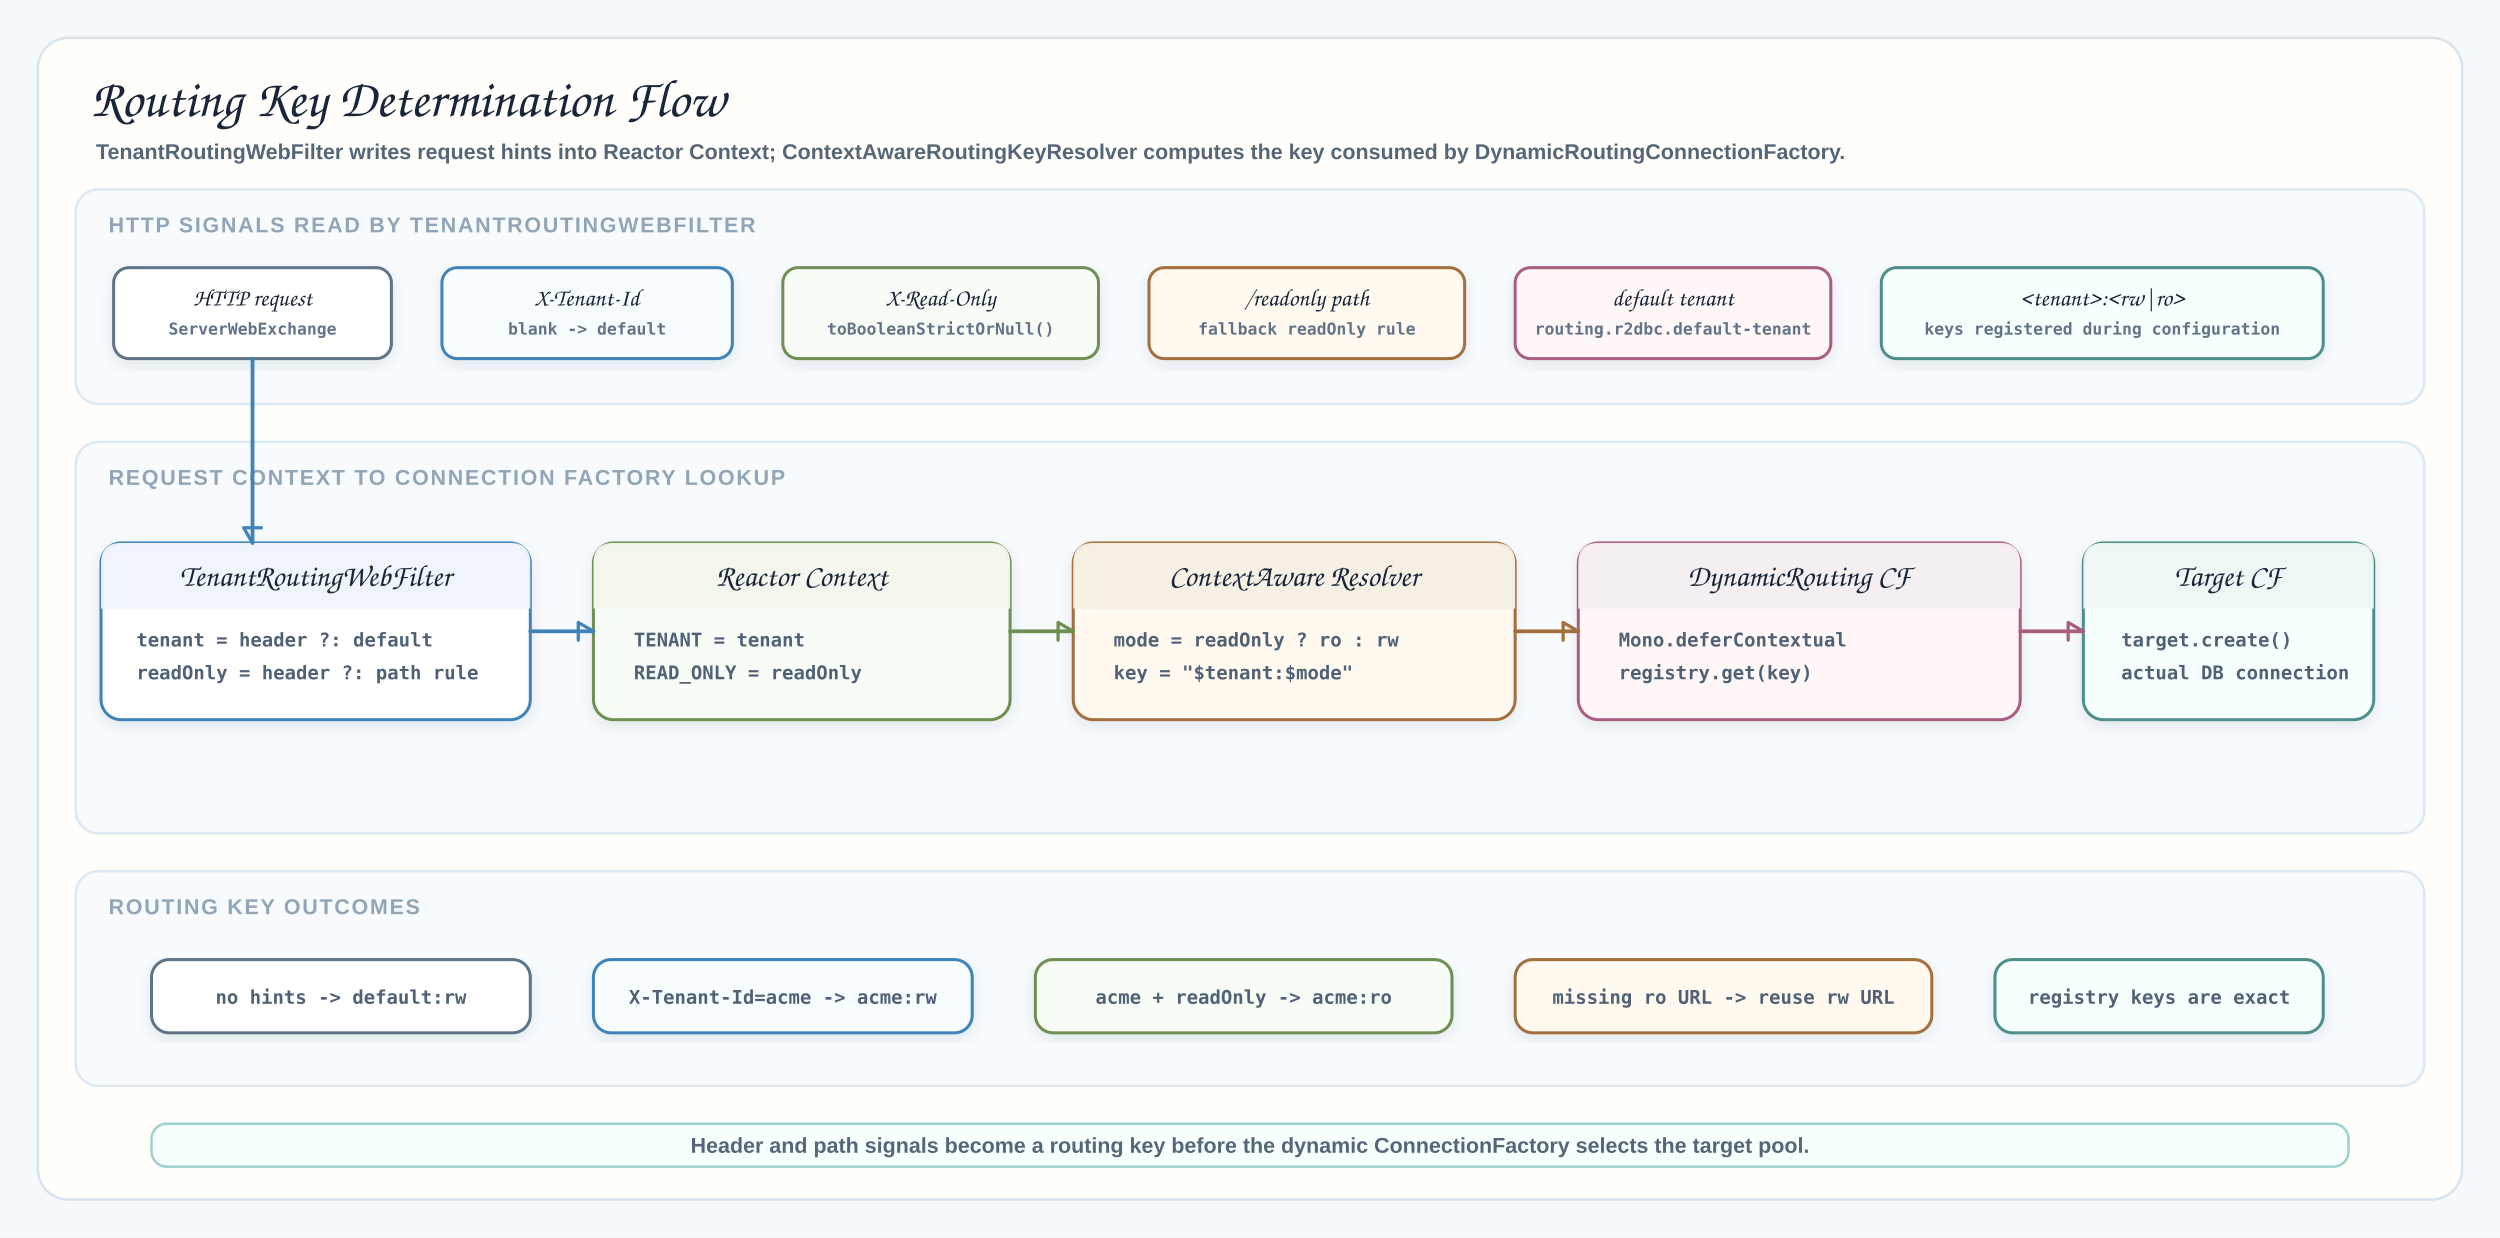
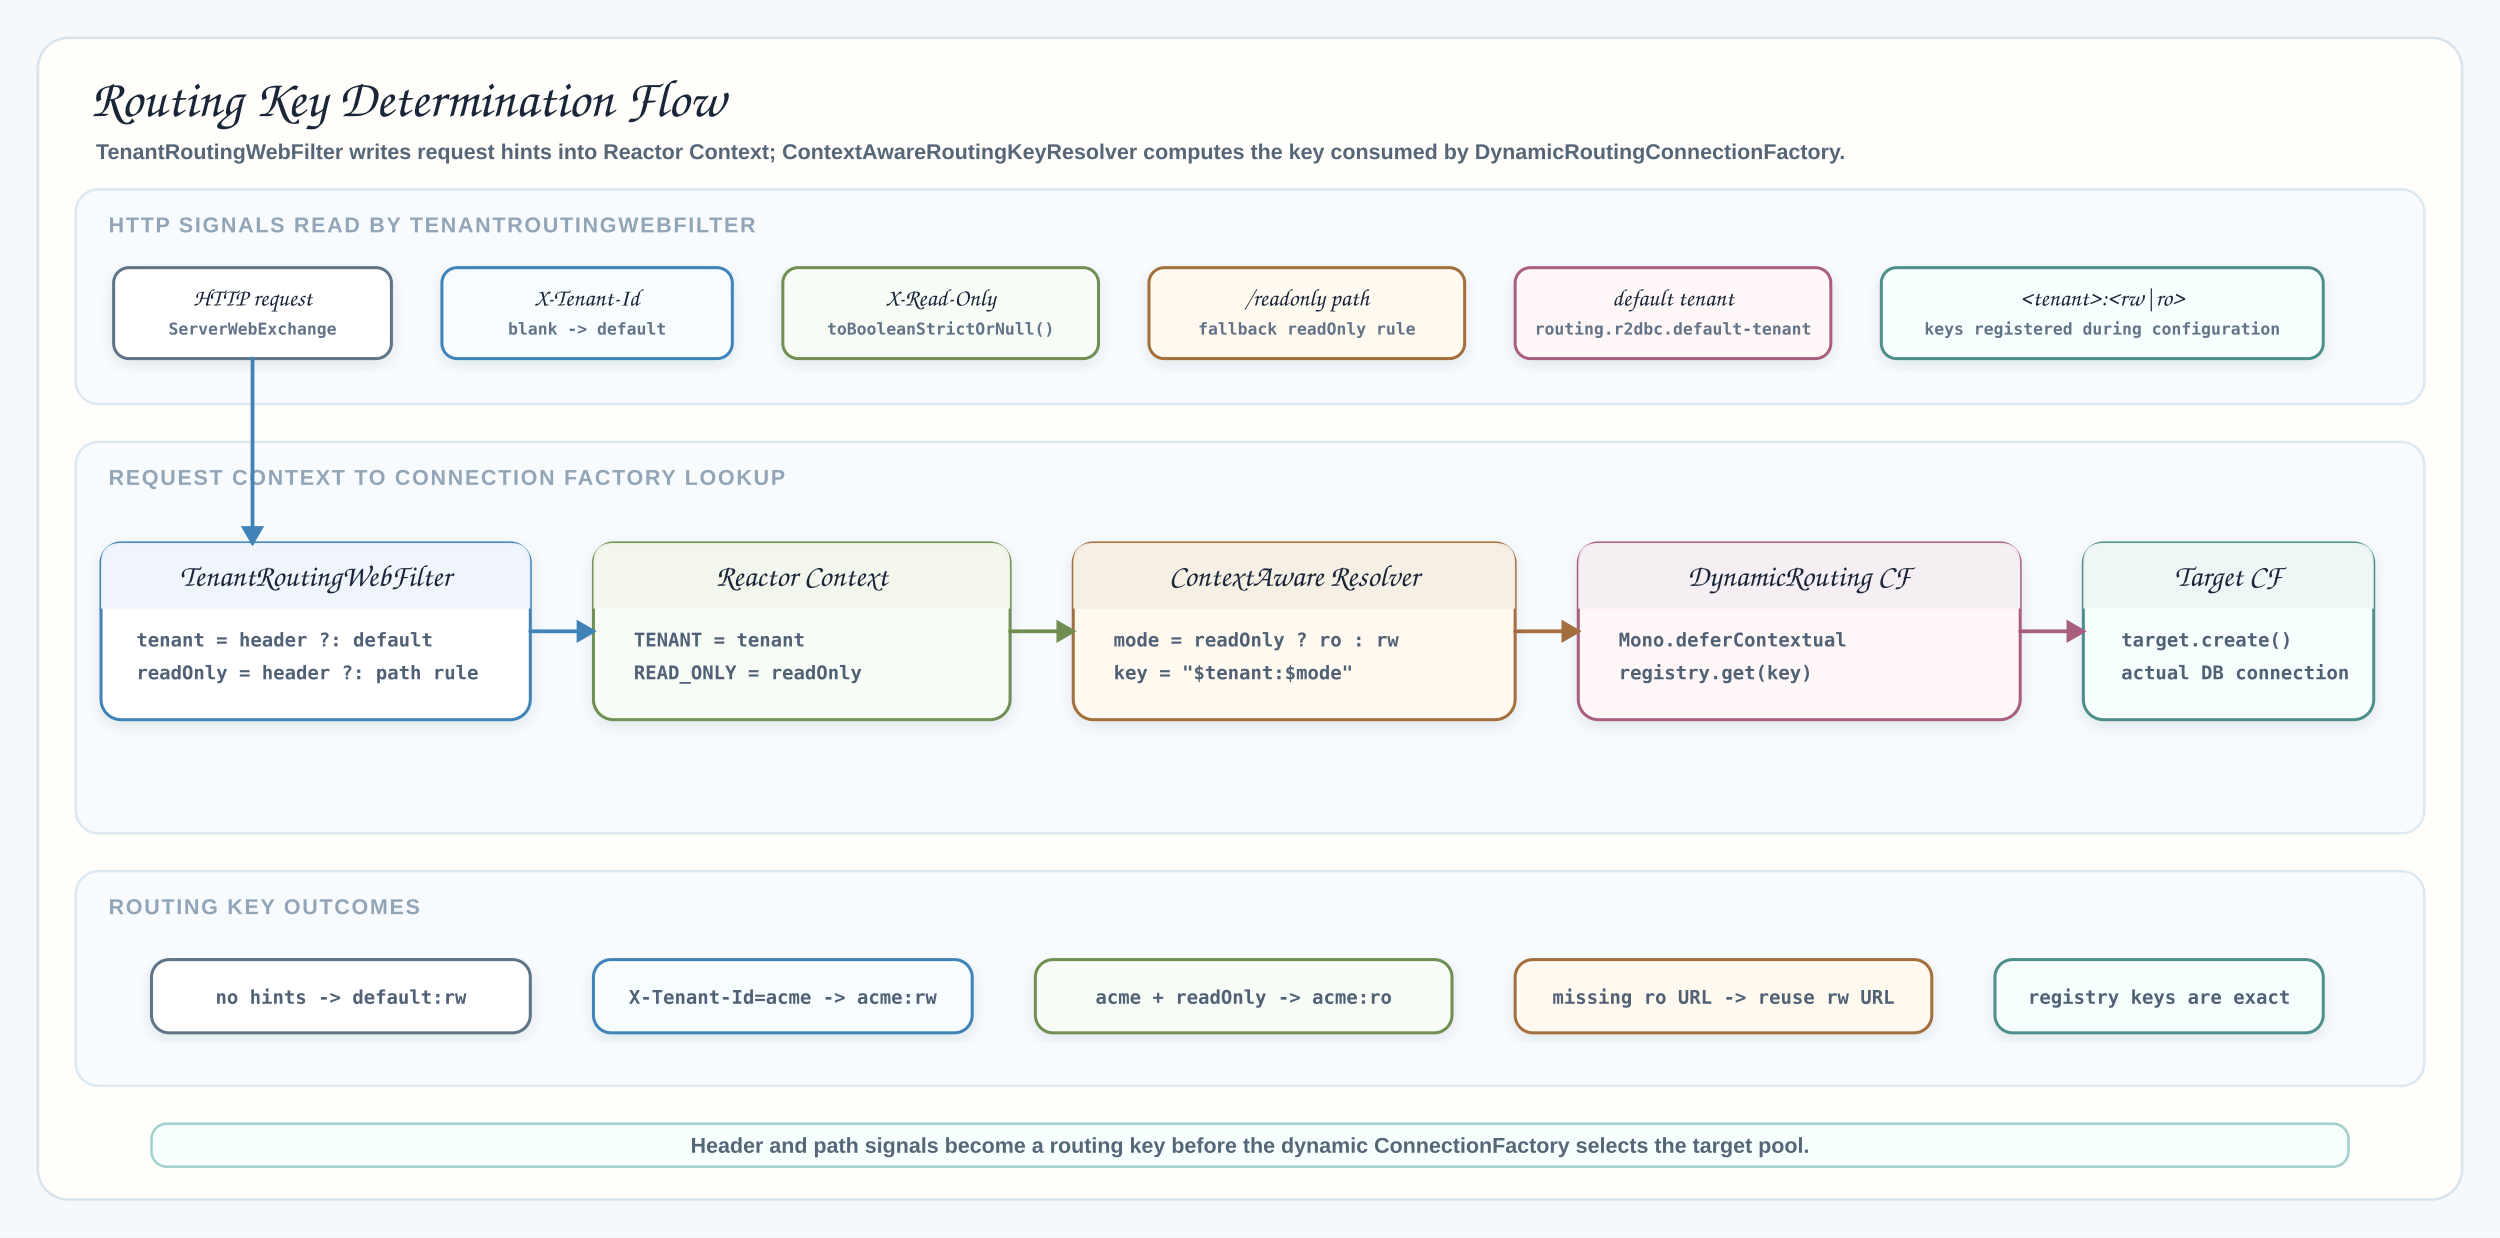
<svg xmlns="http://www.w3.org/2000/svg" width="1980" height="980" viewBox="0 0 1980 980" role="img" aria-label="Routing key determination flow for tenant and read-only R2DBC routing">
  <defs>
    <filter id="softShadow" x="-8%" y="-10%" width="116%" height="124%">
      <feDropShadow dx="0" dy="4" stdDeviation="5" flood-color="#25384d" flood-opacity="0.10" />
    </filter>
    <style>
      .canvas{fill:#f6f9fc}
      .frame{fill:#fffefa;stroke:#d7e3ed;stroke-width:2}
      .lane{fill:#f8fbfd;stroke:#dce8f2;stroke-width:2}
      .title{font-family:"Architects Daughter","Comic Sans MS","Comic Sans",cursive;font-size:42px;fill:#192538;font-weight:400}
      .subtitle,.detail,.foot{font-family:"Comic Sans MS","Comic Sans","Comic Neue",Arial,sans-serif;font-size:17px;font-weight:700;fill:#556678}
      .laneTitle{font-family:"Comic Sans MS","Comic Sans","Comic Neue",Arial,sans-serif;font-size:17px;font-weight:700;letter-spacing:.08em;fill:#91a5b7}
      .cardTitle{font-family:"Architects Daughter","Comic Sans MS","Comic Sans",cursive;font-size:24px;fill:#192538;font-weight:400}
      .smallTitle{font-family:"Architects Daughter","Comic Sans MS","Comic Sans",cursive;font-size:19px;fill:#192538;font-weight:400}
      .mono{font-family:"Comic Mono","SFMono-Regular",ui-monospace,monospace;font-size:15px;font-weight:700;fill:#506176}
      .tiny{font-family:"Comic Mono","SFMono-Regular",ui-monospace,monospace;font-size:13px;font-weight:700;fill:#627287}
      .card{filter:url(#softShadow);stroke-width:2.4}
      .header{opacity:.96}
      .connector{fill:none;stroke-width:3;stroke-linecap:round;stroke-linejoin:round}
      .blue{stroke:#3f83b8}
      .green{stroke:#6f8f52}
      .amber{stroke:#a36f3e}
      .teal{stroke:#4f8f8b}
      .rose{stroke:#a85f7f}
      .note{fill:#f7fffe;stroke:#9fd0cb;stroke-width:2}
    </style>
  </defs>
  <rect class="canvas" width="1980" height="980" />
  <rect class="frame" x="30" y="30" width="1920" height="920" rx="24" />
  <text class="title" x="72" y="92">Routing Key Determination Flow</text>
  <text class="subtitle" x="76" y="126">TenantRoutingWebFilter writes request hints into Reactor Context; ContextAwareRoutingKeyResolver computes the key consumed by DynamicRoutingConnectionFactory.</text>
  <rect class="lane" x="60" y="150" width="1860" height="170" rx="18" />
  <text class="laneTitle" x="86" y="184">HTTP SIGNALS READ BY TENANTROUTINGWEBFILTER</text>
  <g data-card="HTTP request" data-x="90" data-y="212" data-width="220" data-height="72">
    <rect class="card" x="90" y="212" width="220" height="72" rx="12" fill="#ffffff" stroke="#5d7486" />
    <text class="smallTitle" x="200" y="242" text-anchor="middle">HTTP request</text>
    <text class="tiny" x="200" y="265" text-anchor="middle">ServerWebExchange</text>
  </g>
  <g data-card="Tenant header" data-x="350" data-y="212" data-width="230" data-height="72">
    <rect class="card" x="350" y="212" width="230" height="72" rx="12" fill="#f7fcff" stroke="#3f83b8" />
    <text class="smallTitle" x="465" y="242" text-anchor="middle">X-Tenant-Id</text>
    <text class="tiny" x="465" y="265" text-anchor="middle">blank -&gt; default</text>
  </g>
  <g data-card="Read-only header" data-x="620" data-y="212" data-width="250" data-height="72">
    <rect class="card" x="620" y="212" width="250" height="72" rx="12" fill="#f8fcf7" stroke="#6f8f52" />
    <text class="smallTitle" x="745" y="242" text-anchor="middle">X-Read-Only</text>
    <text class="tiny" x="745" y="265" text-anchor="middle">toBooleanStrictOrNull()</text>
  </g>
  <g data-card="Read-only path" data-x="910" data-y="212" data-width="250" data-height="72">
    <rect class="card" x="910" y="212" width="250" height="72" rx="12" fill="#fff9ef" stroke="#a36f3e" />
    <text class="smallTitle" x="1035" y="242" text-anchor="middle">/readonly path</text>
    <text class="tiny" x="1035" y="265" text-anchor="middle">fallback readOnly rule</text>
  </g>
  <g data-card="Default tenant" data-x="1200" data-y="212" data-width="250" data-height="72">
    <rect class="card" x="1200" y="212" width="250" height="72" rx="12" fill="#fff7f7" stroke="#a85f7f" />
    <text class="smallTitle" x="1325" y="242" text-anchor="middle">default tenant</text>
    <text class="tiny" x="1325" y="265" text-anchor="middle">routing.r2dbc.default-tenant</text>
  </g>
  <g data-card="Routing table shape" data-x="1490" data-y="212" data-width="350" data-height="72">
    <rect class="card" x="1490" y="212" width="350" height="72" rx="12" fill="#f7fffe" stroke="#4f8f8b" />
    <text class="smallTitle" x="1665" y="242" text-anchor="middle">&lt;tenant&gt;:&lt;rw|ro&gt;</text>
    <text class="tiny" x="1665" y="265" text-anchor="middle">keys registered during configuration</text>
  </g>
  <rect class="lane" x="60" y="350" width="1860" height="310" rx="18" />
  <text class="laneTitle" x="86" y="384">REQUEST CONTEXT TO CONNECTION FACTORY LOOKUP</text>
  <g data-card="TenantRoutingWebFilter" data-x="80" data-y="430" data-width="340" data-height="140">
    <rect class="card" x="80" y="430" width="340" height="140" rx="16" fill="#ffffff" stroke="#3f83b8" />
    <path class="header" d="M80,482 L80,446 Q80,430 96,430 L404,430 Q420,430 420,446 L420,482 Z" fill="#eef5fa" />
    <text class="cardTitle" x="250" y="464" text-anchor="middle">TenantRoutingWebFilter</text>
    <text class="mono" x="108" y="512">tenant = header ?: default</text>
    <text class="mono" x="108" y="538">readOnly = header ?: path rule</text>
  </g>
  <g data-card="Reactor Context" data-x="470" data-y="430" data-width="330" data-height="140">
    <rect class="card" x="470" y="430" width="330" height="140" rx="16" fill="#f8fcf7" stroke="#6f8f52" />
    <path class="header" d="M470,482 L470,446 Q470,430 486,430 L784,430 Q800,430 800,446 L800,482 Z" fill="#f1f6ec" />
    <text class="cardTitle" x="635" y="464" text-anchor="middle">Reactor Context</text>
    <text class="mono" x="502" y="512">TENANT = tenant</text>
    <text class="mono" x="502" y="538">READ_ONLY = readOnly</text>
  </g>
  <g data-card="ContextAwareRoutingKeyResolver" data-x="850" data-y="430" data-width="350" data-height="140">
    <rect class="card" x="850" y="430" width="350" height="140" rx="16" fill="#fff9ef" stroke="#a36f3e" />
    <path class="header" d="M850,482 L850,446 Q850,430 866,430 L1184,430 Q1200,430 1200,446 L1200,482 Z" fill="#f5eee4" />
    <text class="cardTitle" x="1025" y="464" text-anchor="middle">ContextAware Resolver</text>
    <text class="mono" x="882" y="512">mode = readOnly ? ro : rw</text>
    <text class="mono" x="882" y="538">key = "$tenant:$mode"</text>
  </g>
  <g data-card="DynamicRoutingConnectionFactory" data-x="1250" data-y="430" data-width="350" data-height="140">
    <rect class="card" x="1250" y="430" width="350" height="140" rx="16" fill="#fff7f7" stroke="#a85f7f" />
    <path class="header" d="M1250,482 L1250,446 Q1250,430 1266,430 L1584,430 Q1600,430 1600,446 L1600,482 Z" fill="#f5eef2" />
    <text class="cardTitle" x="1425" y="464" text-anchor="middle">DynamicRouting CF</text>
    <text class="mono" x="1282" y="512">Mono.deferContextual</text>
    <text class="mono" x="1282" y="538">registry.get(key)</text>
  </g>
  <g data-card="Target ConnectionFactory" data-x="1650" data-y="430" data-width="230" data-height="140">
    <rect class="card" x="1650" y="430" width="230" height="140" rx="16" fill="#f7fffe" stroke="#4f8f8b" />
    <path class="header" d="M1650,482 L1650,446 Q1650,430 1666,430 L1864,430 Q1880,430 1880,446 L1880,482 Z" fill="#eef7f6" />
    <text class="cardTitle" x="1765" y="464" text-anchor="middle">Target CF</text>
    <text class="mono" x="1680" y="512">target.create()</text>
    <text class="mono" x="1680" y="538">actual DB connection</text>
  </g>
  <path class="connector blue" d="M420 500 H470" data-connector="flow" />
-   <polyline points="470,500 458,493 458,507" fill="none" stroke="#3f83b8" stroke-width="2.6" stroke-linecap="round" stroke-linejoin="round" stroke-dasharray="none" style="stroke-dasharray:none!important" />
+   <polygon points="470,500 458,493 458,507" fill="#3f83b8" stroke="#3f83b8" stroke-width="2.6" stroke-dasharray="none" style="stroke-dasharray:none!important" />
  <path class="connector green" d="M800 500 H850" data-connector="flow" />
-   <polyline points="850,500 838,493 838,507" fill="none" stroke="#6f8f52" stroke-width="2.6" stroke-linecap="round" stroke-linejoin="round" stroke-dasharray="none" style="stroke-dasharray:none!important" />
+   <polygon points="850,500 838,493 838,507" fill="#6f8f52" stroke="#6f8f52" stroke-width="2.6" stroke-dasharray="none" style="stroke-dasharray:none!important" />
  <path class="connector amber" d="M1200 500 H1250" data-connector="flow" />
-   <polyline points="1250,500 1238,493 1238,507" fill="none" stroke="#a36f3e" stroke-width="2.6" stroke-linecap="round" stroke-linejoin="round" stroke-dasharray="none" style="stroke-dasharray:none!important" />
+   <polygon points="1250,500 1238,493 1238,507" fill="#a36f3e" stroke="#a36f3e" stroke-width="2.6" stroke-dasharray="none" style="stroke-dasharray:none!important" />
  <path class="connector rose" d="M1600 500 H1650" data-connector="flow" />
-   <polyline points="1650,500 1638,493 1638,507" fill="none" stroke="#a85f7f" stroke-width="2.6" stroke-linecap="round" stroke-linejoin="round" stroke-dasharray="none" style="stroke-dasharray:none!important" />
+   <polygon points="1650,500 1638,493 1638,507" fill="#a85f7f" stroke="#a85f7f" stroke-width="2.6" stroke-dasharray="none" style="stroke-dasharray:none!important" />
  <path class="connector blue" d="M200 284 V430" data-connector="signal" />
-   <polyline points="200,430 193,418 207,418" fill="none" stroke="#3f83b8" stroke-width="2.6" stroke-linecap="round" stroke-linejoin="round" stroke-dasharray="none" style="stroke-dasharray:none!important" />
+   <polygon points="200,430 193,418 207,418" fill="#3f83b8" stroke="#3f83b8" stroke-width="2.6" stroke-dasharray="none" style="stroke-dasharray:none!important" />
  <rect class="lane" x="60" y="690" width="1860" height="170" rx="18" />
  <text class="laneTitle" x="86" y="724">ROUTING KEY OUTCOMES</text>
  <g data-card="default rw" data-x="120" data-y="760" data-width="300" data-height="58">
    <rect class="card" x="120" y="760" width="300" height="58" rx="14" fill="#ffffff" stroke="#5d7486" />
    <text class="mono" x="270" y="795" text-anchor="middle">no hints -&gt; default:rw</text>
  </g>
  <g data-card="acme rw" data-x="470" data-y="760" data-width="300" data-height="58">
    <rect class="card" x="470" y="760" width="300" height="58" rx="14" fill="#f7fcff" stroke="#3f83b8" />
    <text class="mono" x="620" y="795" text-anchor="middle">X-Tenant-Id=acme -&gt; acme:rw</text>
  </g>
  <g data-card="acme ro" data-x="820" data-y="760" data-width="330" data-height="58">
    <rect class="card" x="820" y="760" width="330" height="58" rx="14" fill="#f8fcf7" stroke="#6f8f52" />
    <text class="mono" x="985" y="795" text-anchor="middle">acme + readOnly -&gt; acme:ro</text>
  </g>
  <g data-card="ro reuse" data-x="1200" data-y="760" data-width="330" data-height="58">
    <rect class="card" x="1200" y="760" width="330" height="58" rx="14" fill="#fff9ef" stroke="#a36f3e" />
    <text class="mono" x="1365" y="795" text-anchor="middle">missing ro URL -&gt; reuse rw URL</text>
  </g>
  <g data-card="registered key" data-x="1580" data-y="760" data-width="260" data-height="58">
    <rect class="card" x="1580" y="760" width="260" height="58" rx="14" fill="#f7fffe" stroke="#4f8f8b" />
    <text class="mono" x="1710" y="795" text-anchor="middle">registry keys are exact</text>
  </g>
  <rect class="note" x="120" y="890" width="1740" height="34" rx="12" />
  <text class="foot" x="990" y="913" text-anchor="middle">Header and path signals become a routing key before the dynamic ConnectionFactory selects the target pool.</text>
</svg>
